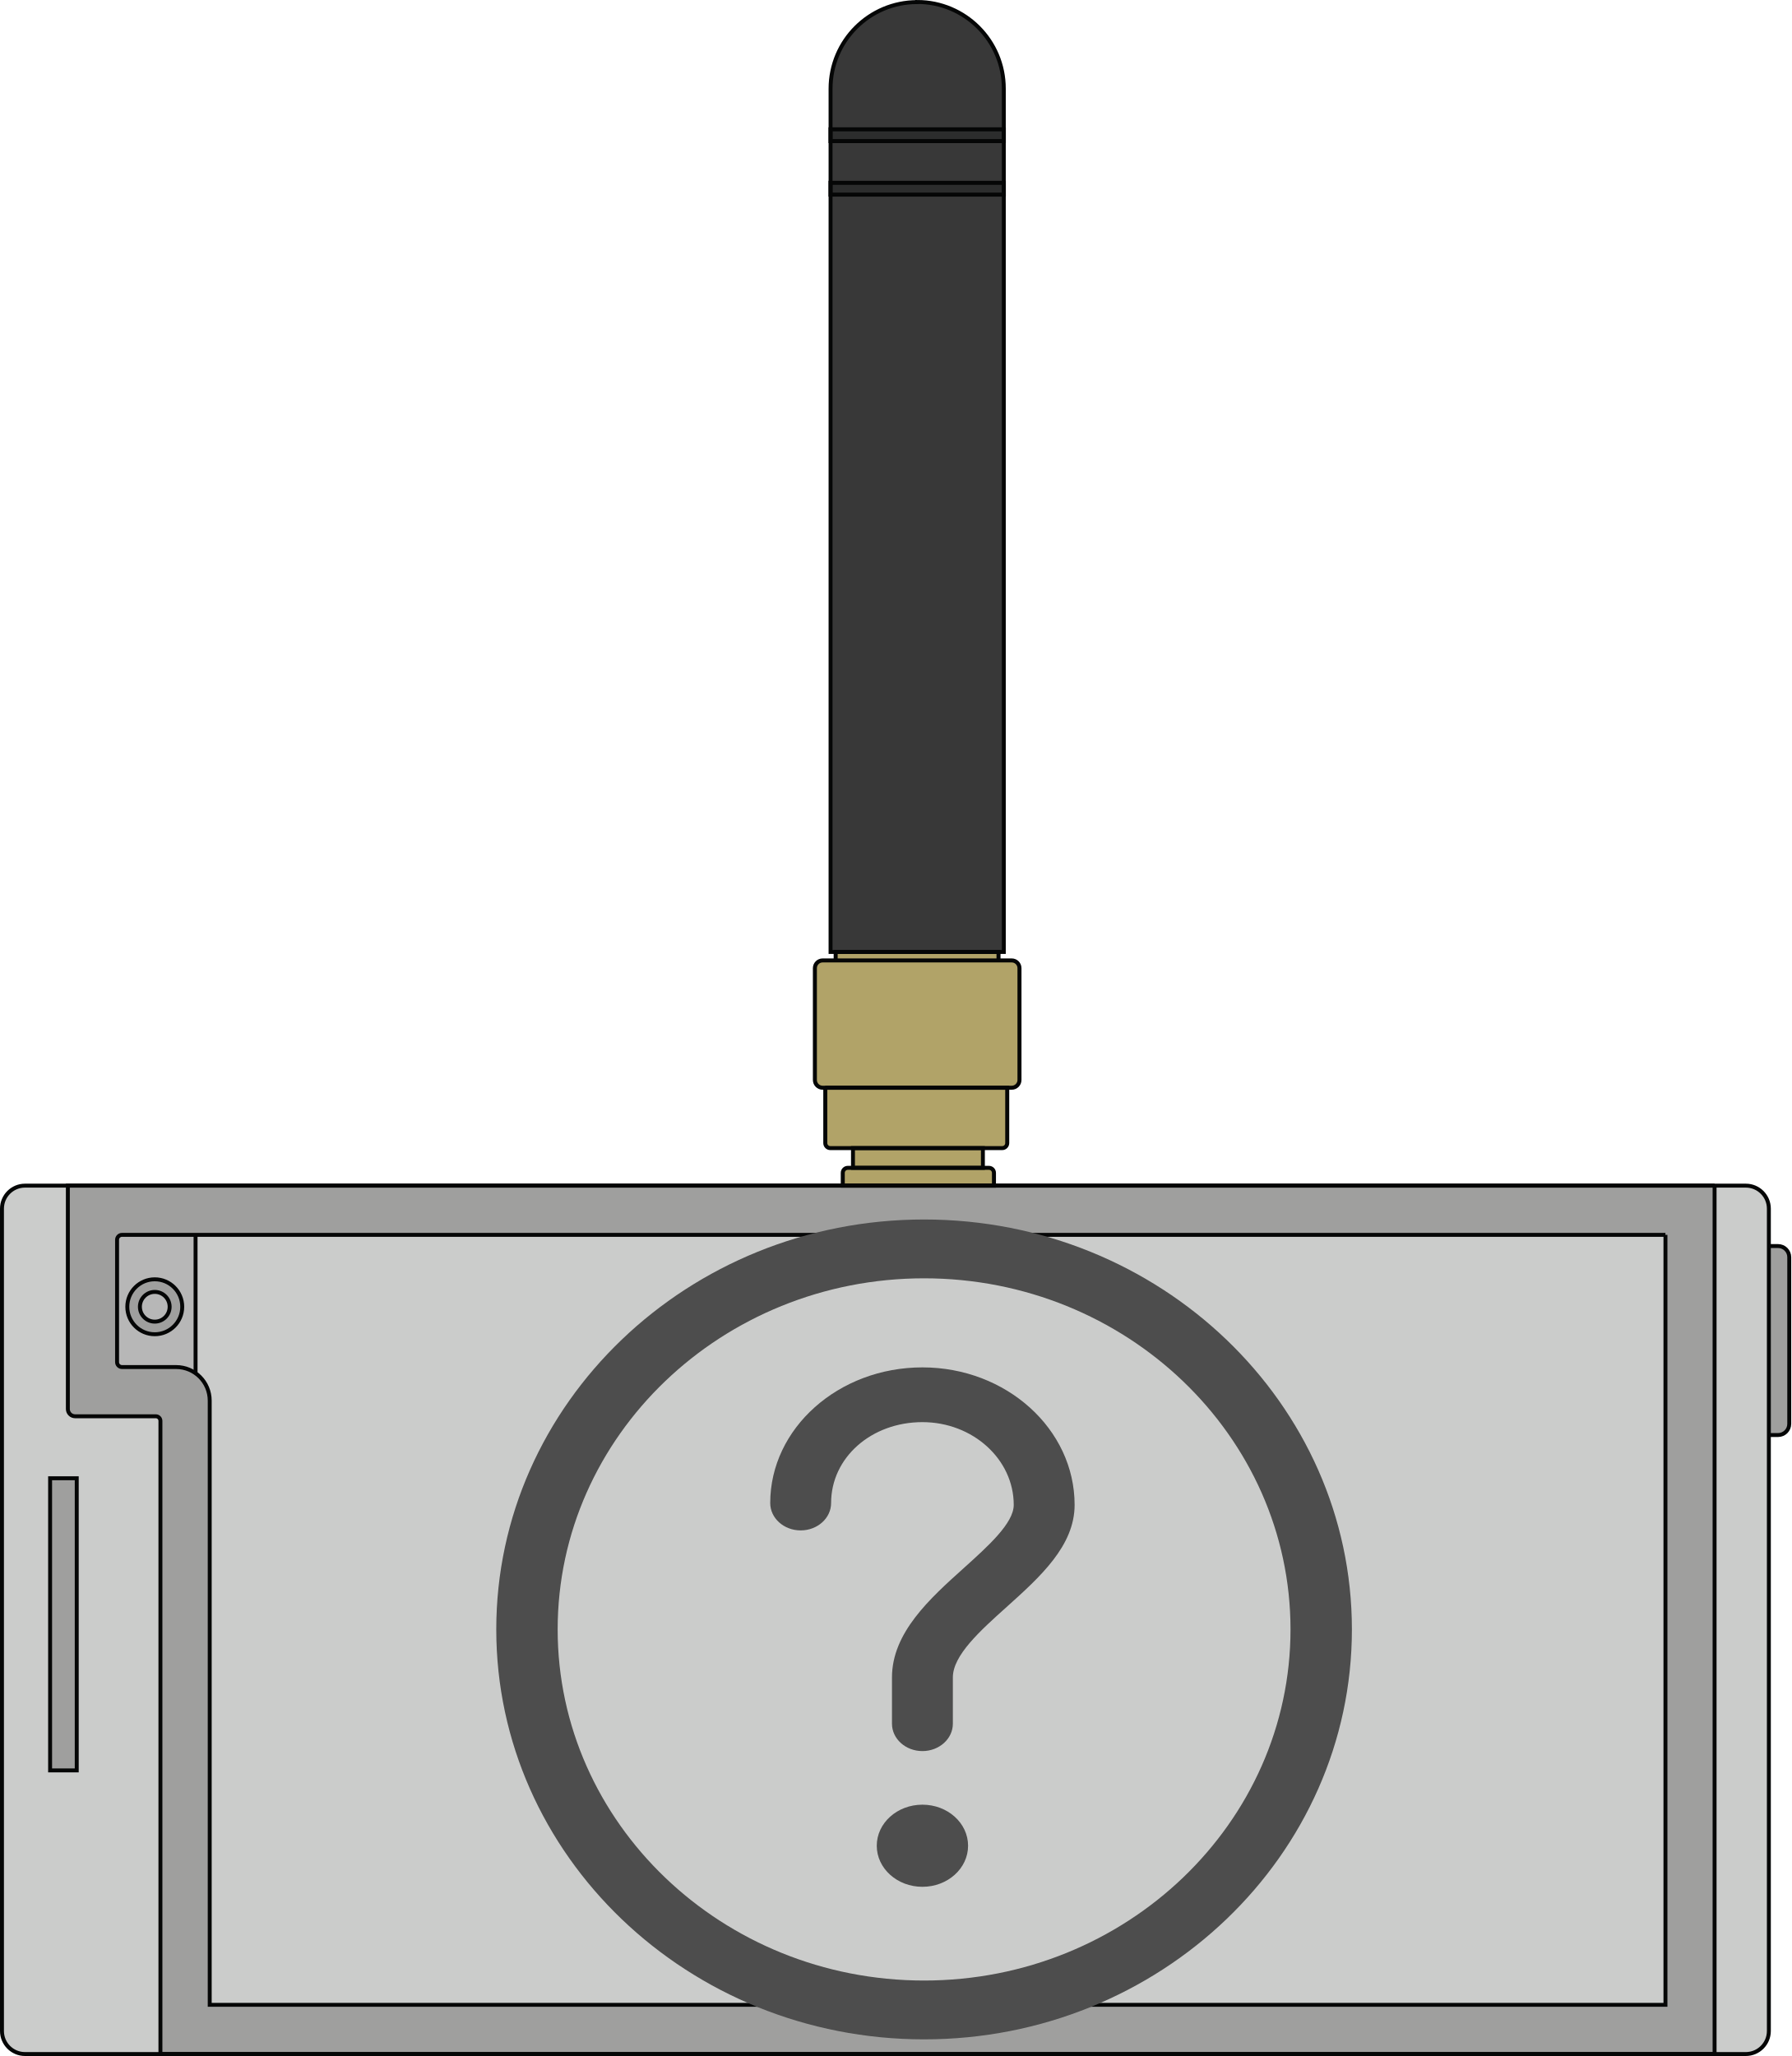
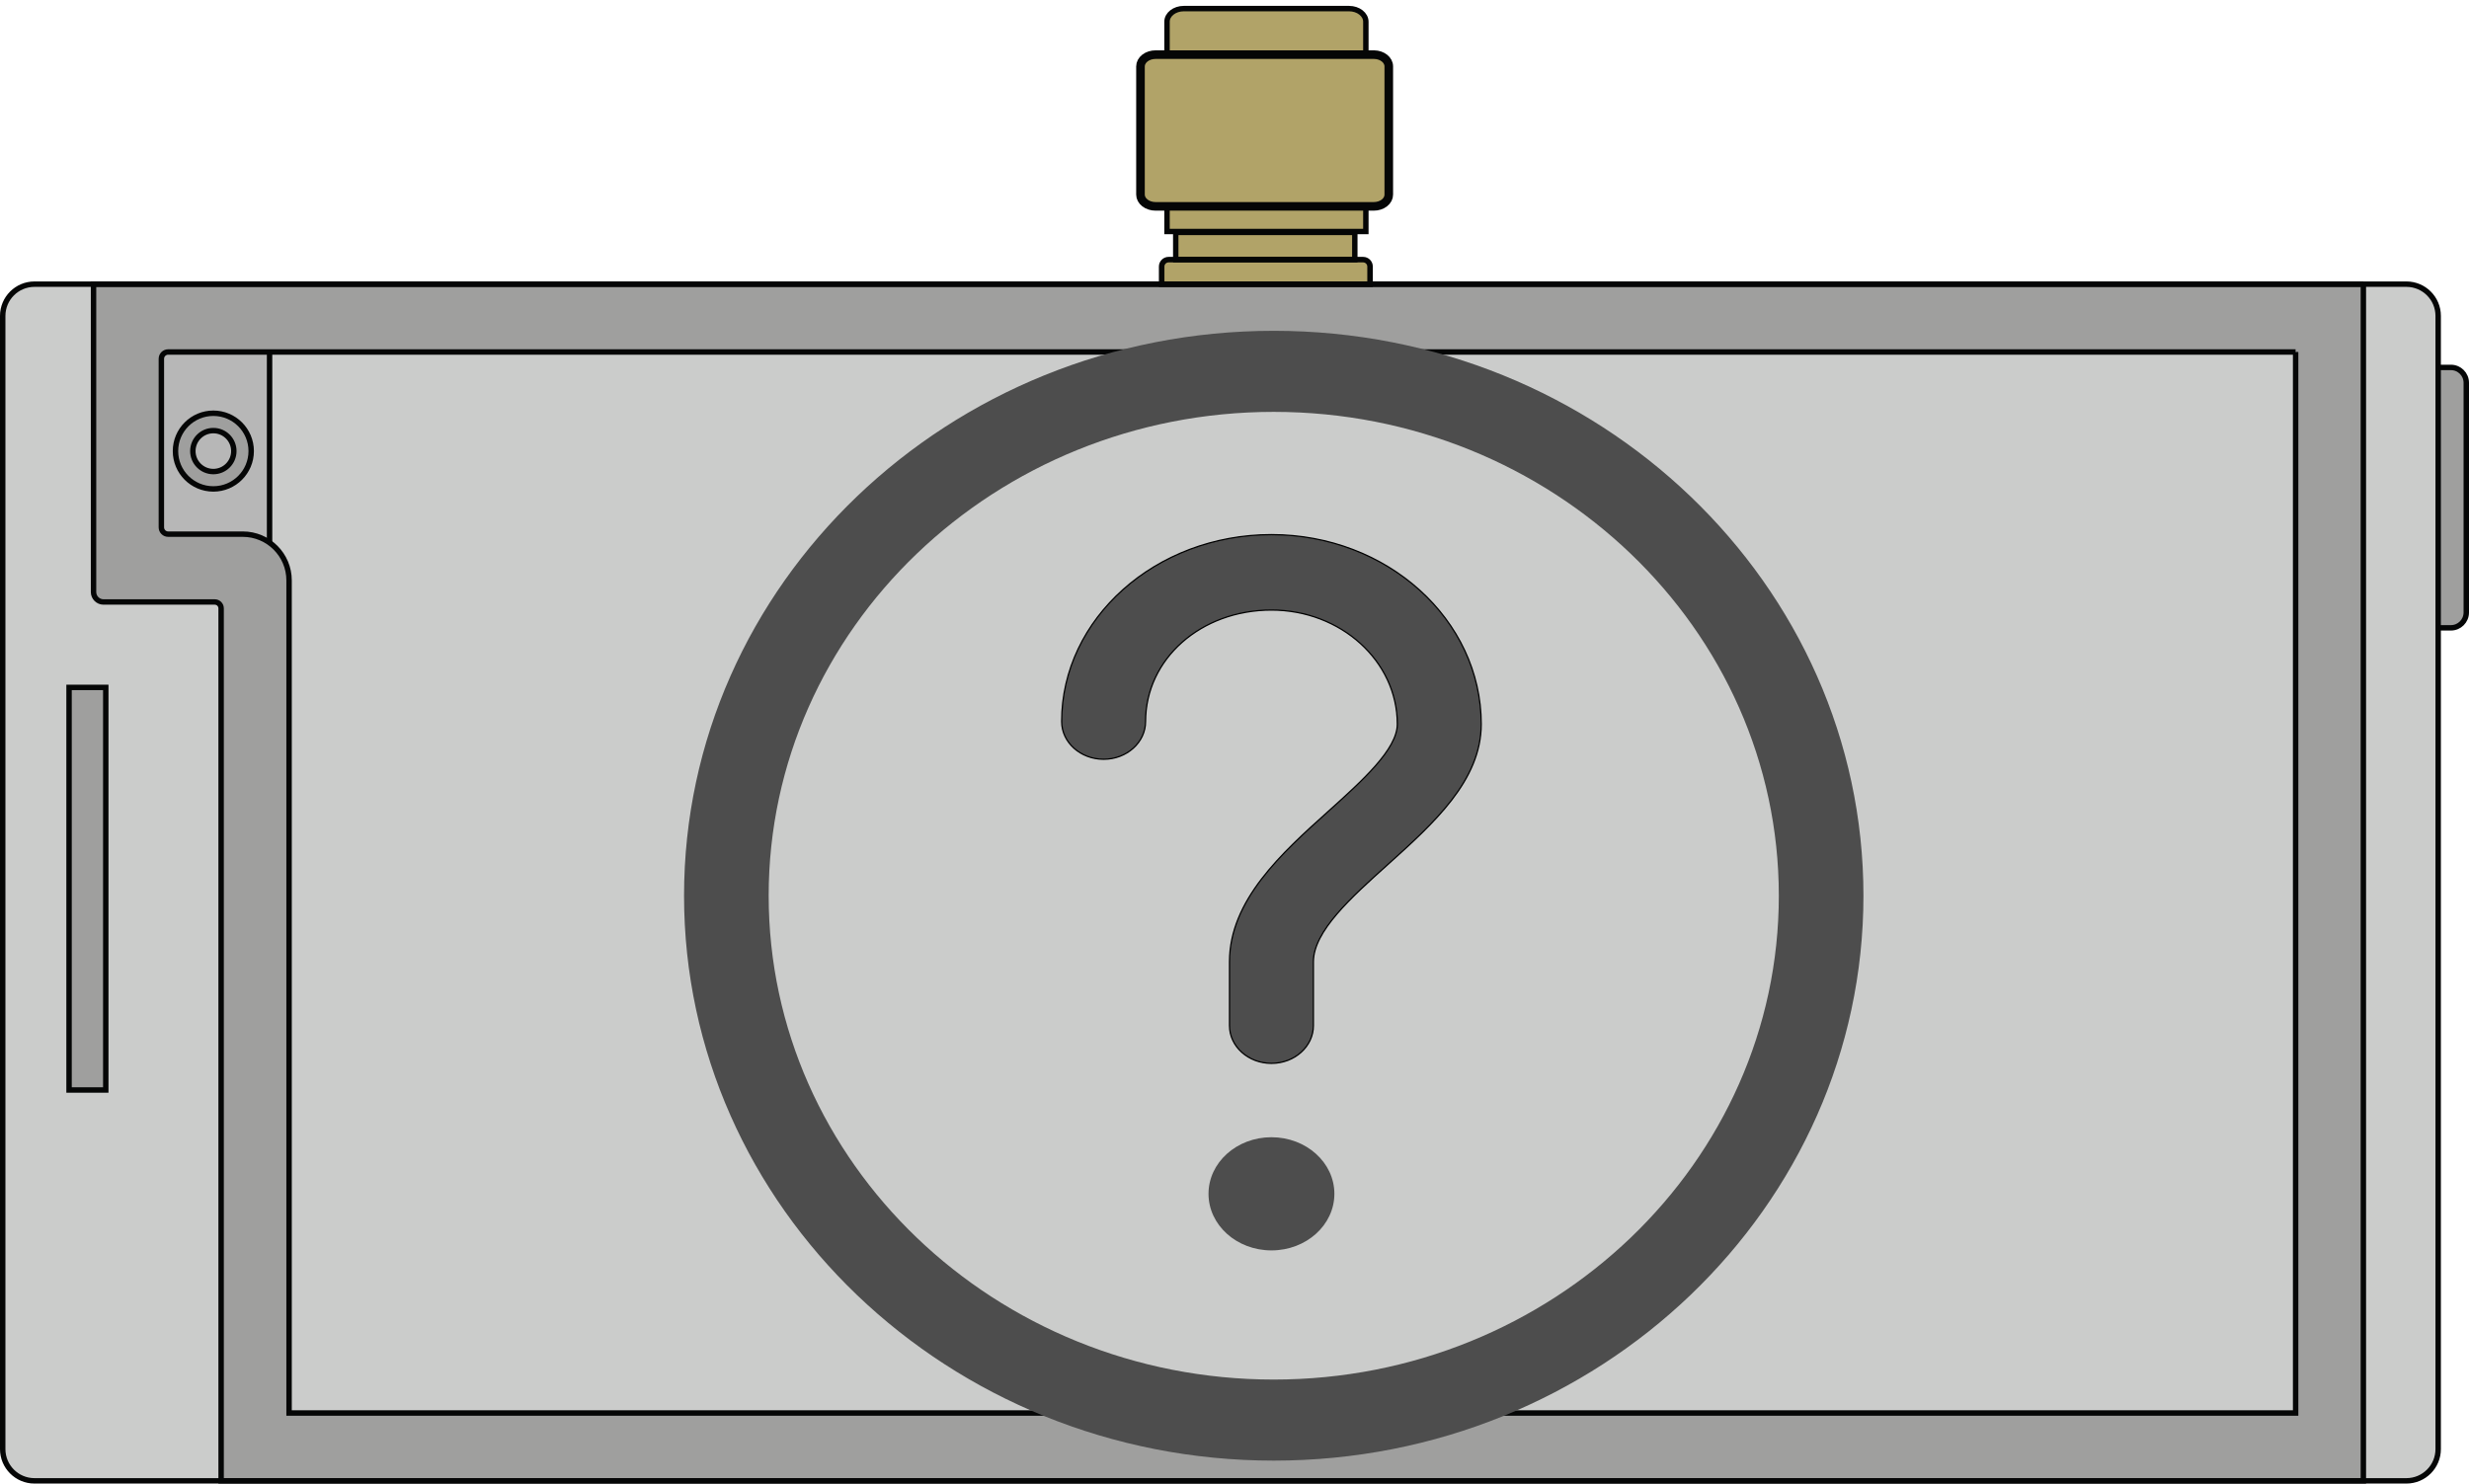
- <svg xmlns="http://www.w3.org/2000/svg" class="svg-icon" style="overflow:hidden;fill:currentColor" viewBox="0 0 909.88 1044.37" version="1.1" id="svg3" xml:space="preserve" width="909.88" height="1044.37">
+ <svg xmlns="http://www.w3.org/2000/svg" class="svg-icon" style="overflow:hidden;fill:currentColor" version="1.1" id="svg3" xml:space="preserve" width="909.88" height="546.855">
  <defs id="defs3">
-     <style id="style1">.cls-1{fill:#383838;}.cls-2{fill:#9f9f9e;}.cls-3{fill:#cbcccb;}.cls-4{fill:#b7b7b7;}.cls-5{fill:#353535;}.cls-6{fill:#b1a368;}.cls-7{fill:#2c2d2d;}.cls-10,.cls-11,.cls-8,.cls-9{fill:none;stroke:#050606;}.cls-10,.cls-11,.cls-8{stroke-miterlimit:10;}.cls-8,.cls-9{stroke-width:2px;}.cls-9{stroke-linecap:round;stroke-linejoin:round;}.cls-10{stroke-width:2.04px;}.cls-11{stroke-width:1.99px;}.cls-12{fill:#c08c2d;}.cls-13{fill:#af7a2b;}</style>
+     <style id="style1">.cls-2{fill:#9f9f9e}.cls-3{fill:#cbcccb}.cls-6{fill:#b1a368}.cls-8{fill:none;stroke:#050606;stroke-miterlimit:10;stroke-width:2px}</style>
  </defs>
-   <g id="Layer_7" data-name="Layer 7" transform="translate(-646.6554,-260.5447)">
-     <path class="cls-2" d="m 1545.175,893.495 h 4.69 a 5.67,5.67 0 0 1 5.67,5.67 v 84.65 a 5.67,5.67 0 0 1 -5.67,5.67 h -4.69" id="path1-4" />
+   <g id="Layer_7" data-name="Layer 7" transform="translate(-646.655 -758.06)">
+     <path class="cls-2" d="M1545.175 893.495h4.69a5.67 5.67 0 0 1 5.67 5.67v84.65a5.67 5.67 0 0 1-5.67 5.67h-4.69" id="path1-4" />
    <rect class="cls-3" x="647.655" y="862.805" width="897.52" height="441.11" rx="11.7" id="rect2" />
-     <path class="cls-2" d="m 681.125,862.805 v 113.48 a 3.67,3.67 0 0 0 3.67,3.67 h 41 a 2.35,2.35 0 0 1 2.35,2.35 V 1303.915 H 1517.605 V 862.805 Z M 1492.645,1278.915 H 753.185 V 972.015 a 17.06,17.06 0 0 0 -17.06,-17.06 h -27.5 a 2.5,2.5 0 0 1 -2.5,-2.5 v -62.15 a 2.5,2.5 0 0 1 2.5,-2.5 h 784 z" id="path2-7" />
-     <path class="cls-3" d="M 1492.645,887.805 V 1278.915 H 753.185 V 972.015 a 17,17 0 0 0 -7.2,-13.92 v -70.29 z" id="path3-7" />
-     <path class="cls-4" d="m 745.985,887.805 v 70.29 a 17,17 0 0 0 -9.86,-3.14 h -27.5 a 2.5,2.5 0 0 1 -2.5,-2.5 v -62.15 a 2.5,2.5 0 0 1 2.5,-2.5 z" id="path4" />
-     <rect class="cls-2" x="672.105" y="1011.445" width="13.53" height="148.4" id="rect4" />
-     <rect class="cls-6" x="1060.592" y="748.405" width="103.92" height="64.66" rx="3.93" id="rect6" />
-     <path class="cls-6" d="m 1077.292,853.765 h 71.71 a 2.55,2.55 0 0 1 2.55,2.55 v 6.48 h -76.8 v -6.48 a 2.55,2.55 0 0 1 2.54,-2.55 z" id="path7" />
-     <path class="cls-6" d="m 1065.862,813.065 h 92.43 v 28.12 a 2.55,2.55 0 0 1 -2.55,2.55 h -87.32 a 2.55,2.55 0 0 1 -2.55,-2.55 v -28.12 z" id="path8" />
-     <rect class="cls-6" x="1079.942" y="843.735" width="65.99" height="10.03" id="rect8" />
-     <polyline class="cls-6" points="1359.86 750.8 1359.86 746.51 1277.14 746.51 1277.14 750.8" id="polyline8" transform="translate(-205.9977,-2.395322)" />
-     <path class="cls-1" d="m 1112.552,261.545 v 0 a 44,44 0 0 1 44,44 v 438.57 h -88 v -438.51 a 44,44 0 0 1 44,-44 z" id="path9" />
-     <rect class="cls-7" x="1068.533" y="326.225" width="88.04" height="5.99" id="rect9" />
-     <rect class="cls-7" x="1068.533" y="353.415" width="88.04" height="5.99" id="rect10" />
-     <path class="cls-8" d="M 1492.645,887.805 V 1278.915 H 753.185 V 972.015 a 17.06,17.06 0 0 0 -17.06,-17.06 h -27.5 a 2.5,2.5 0 0 1 -2.5,-2.5 v -62.15 a 2.5,2.5 0 0 1 2.5,-2.5 h 784 m 25,-25 H 681.125 v 113.48 a 3.68,3.68 0 0 0 3.67,3.67 h 41 a 2.35,2.35 0 0 1 2.35,2.35 V 1303.915 H 1517.605 V 862.805 Z" id="path10" />
-     <line class="cls-8" x1="745.995" y1="958.095" x2="745.995" y2="887.805" id="line10" />
-     <rect class="cls-8" x="672.105" y="1011.445" width="13.53" height="148.4" id="rect11" />
-     <path class="cls-8" d="m 1545.175,893.495 h 4.69 a 5.67,5.67 0 0 1 5.67,5.67 v 84.65 a 5.67,5.67 0 0 1 -5.67,5.67 h -4.69" id="path14" />
-     <path class="cls-8" d="m 1112.552,261.545 v 0 a 44,44 0 0 1 44,44 v 438.57 h -88 v -438.51 a 44,44 0 0 1 44,-44 z" id="path15" />
-     <rect class="cls-10" x="1060.592" y="748.405" width="103.92" height="64.66" rx="3.93" id="rect15" />
-     <path class="cls-10" d="m 1077.292,853.765 h 71.71 a 2.55,2.55 0 0 1 2.55,2.55 v 6.48 h -76.8 v -6.48 a 2.55,2.55 0 0 1 2.54,-2.55 z" id="path16" />
-     <path class="cls-10" d="m 1065.862,813.065 h 92.43 v 28.12 a 2.55,2.55 0 0 1 -2.55,2.55 h -87.32 a 2.55,2.55 0 0 1 -2.55,-2.55 v -28.12 z" id="path17" />
-     <rect class="cls-11" x="1079.942" y="843.735" width="65.99" height="10.03" id="rect17" />
-     <polyline class="cls-10" points="1359.86 750.8 1359.86 746.51 1277.14 746.51 1277.14 750.8" id="polyline17" transform="translate(-205.9977,-2.395322)" />
-     <rect class="cls-10" x="1068.533" y="326.225" width="88.04" height="5.99" id="rect18" />
-     <rect class="cls-10" x="1068.533" y="353.415" width="88.04" height="5.99" id="rect19" />
-     <path class="cls-2" d="m 725.275,910.385 a 14,14 0 1 0 14,14 13.95,13.95 0 0 0 -14,-14 z m 0,21.5 a 7.55,7.55 0 1 1 7.54,-7.55 7.55,7.55 0 0 1 -7.54,7.55 z" id="path19" />
+     <path class="cls-2" d="M681.125 862.805v113.48a3.67 3.67 0 0 0 3.67 3.67h41a2.35 2.35 0 0 1 2.35 2.35v321.61h789.46v-441.11zm811.52 416.11h-739.46v-306.9a17.06 17.06 0 0 0-17.06-17.06h-27.5a2.5 2.5 0 0 1-2.5-2.5v-62.15a2.5 2.5 0 0 1 2.5-2.5h784z" id="path2-7" />
+     <path class="cls-3" d="M1492.645 887.805v391.11h-739.46v-306.9a17 17 0 0 0-7.2-13.92v-70.29z" id="path3-7" />
+     <path d="M745.985 887.805v70.29a17 17 0 0 0-9.86-3.14h-27.5a2.5 2.5 0 0 1-2.5-2.5v-62.15a2.5 2.5 0 0 1 2.5-2.5z" id="path4" style="fill:#b7b7b7" />
+     <path class="cls-2" id="rect4" d="M672.105 1011.445h13.53v148.4h-13.53z" />
+     <path class="cls-6" d="M1077.292 853.765h71.71a2.55 2.55 0 0 1 2.55 2.55v6.48h-76.8v-6.48a2.55 2.55 0 0 1 2.54-2.55z" id="path7" />
+     <path class="cls-8" d="M1082.92 761.226h60.884a6.196 4.845 0 0 1 6.196 4.846v77.326h-73.275v-77.326a6.196 4.845 0 0 1 6.196-4.846z" id="path39" style="fill:#b1a368" />
+     <rect class="cls-8" x="1066.983" y="778.199" width="91.505" height="55.957" rx="5.551" id="rect39" style="fill:#b1a368" />
+     <path class="cls-2" d="M1158.452 782.54v47.247a5.515 4.313 0 0 1-5.551 4.34h-80.367a5.551 4.341 0 0 1-5.587-4.34V782.54a5.551 4.341 0 0 1 5.587-4.341h80.51a5.515 4.313 0 0 1 5.408 4.34z" id="path41-4" style="fill:none;stroke:#050606;stroke-width:3.167;stroke-miterlimit:10" />
+     <path class="cls-6" id="rect8" d="M1079.942 843.735h65.99v10.03h-65.99z" />
+     <path class="cls-8" d="M1492.645 887.805v391.11h-739.46v-306.9a17.06 17.06 0 0 0-17.06-17.06h-27.5a2.5 2.5 0 0 1-2.5-2.5v-62.15a2.5 2.5 0 0 1 2.5-2.5h784m25-25h-836.5v113.48a3.68 3.68 0 0 0 3.67 3.67h41a2.35 2.35 0 0 1 2.35 2.35v321.61h789.46v-441.11z" id="path10" />
+     <path class="cls-8" id="line10" d="M745.995 958.095v-70.29" />
+     <path class="cls-8" id="rect11" d="M672.105 1011.445h13.53v148.4h-13.53z" />
+     <path class="cls-8" d="M1545.175 893.495h4.69a5.67 5.67 0 0 1 5.67 5.67v84.65a5.67 5.67 0 0 1-5.67 5.67h-4.69" id="path14" />
+     <path d="M1077.292 853.765h71.71a2.55 2.55 0 0 1 2.55 2.55v6.48h-76.8v-6.48a2.55 2.55 0 0 1 2.54-2.55z" id="path16" style="stroke-width:2.04px;stroke-miterlimit:10;fill:none;stroke:#050606" />
+     <path id="rect17" style="stroke-width:1.99px;stroke-miterlimit:10;fill:none;stroke:#050606" d="M1079.942 843.735h65.99v10.03h-65.99z" />
+     <path class="cls-2" d="M725.275 910.385a14 14 0 1 0 14 14 13.95 13.95 0 0 0-14-14zm0 21.5a7.55 7.55 0 1 1 7.54-7.55 7.55 7.55 0 0 1-7.54 7.55z" id="path19" />
    <circle class="cls-8" cx="725.275" cy="924.335" r="7.55" id="circle19" />
    <circle class="cls-8" cx="725.275" cy="924.335" r="13.95" id="circle20" />
+     <path d="M445.363 440.054c0 11.52 10.384 20.858 23.193 20.858 12.81 0 23.193-9.338 23.193-20.858 0-11.52-10.383-20.859-23.193-20.859-12.81 0-23.193 9.339-23.193 20.859z" fill="#ccc" id="path1" style="overflow:hidden;fill:#4d4d4d;stroke-width:.458" transform="translate(646.655 758.06)" />
+     <path d="M469.403 538.401c-119.834 0-217.316-93.406-217.316-208.23 0-114.825 97.482-208.231 217.316-208.231S686.72 215.346 686.72 330.17c0 114.825-97.482 208.231-217.316 208.231zm0-386.58c-102.635 0-186.131 80.005-186.131 178.35 0 98.329 83.496 178.35 186.131 178.35 102.62 0 186.132-80.02 186.132-178.35 0-98.345-83.512-178.35-186.132-178.35z" fill="#ccc" id="path2" style="overflow:hidden;fill:#4d4d4d;stroke-width:.475" transform="translate(646.655 758.06)" />
+     <path d="M468.556 391.967c-8.535 0-15.462-6.23-15.462-13.905v-23.515c0-22.75 19.327-40.132 36.397-55.47 12.509-11.264 25.45-22.889 25.45-32.164 0-23.18-20.811-42.037-46.385-42.037-26.007 0-46.386 18.05-46.386 41.091 0 7.676-6.927 13.906-15.462 13.906-8.536 0-15.462-6.23-15.462-13.906 0-37.99 34.68-68.903 77.31-68.903s77.31 31.33 77.31 69.85c0 20.816-17.549 36.585-34.51 51.84-13.453 12.07-27.337 24.557-27.337 35.779v23.514c0 7.677-6.927 13.92-15.463 13.92z" fill="#ccc" id="path3" style="overflow:hidden;fill:#4d4d4d;stroke-width:.458;stroke:#000;stroke-opacity:1" transform="translate(646.655 758.06)" />
    <rect class="cls-8" x="647.655" y="862.805" width="897.52" height="441.11" rx="11.7" id="rect28" />
  </g>
-   <path d="m 445.363,937.568 c 0,11.52 10.384,20.859 23.193,20.859 12.809,0 23.193,-9.339 23.193,-20.859 0,-11.52 -10.384,-20.859 -23.193,-20.859 -12.809,0 -23.193,9.339 -23.193,20.859 z" fill="#ccc" id="path1" style="fill:#4d4d4d;stroke-width:0.458" />
-   <path d="m 469.403,1035.916 c -119.834,0 -217.316,-93.406 -217.316,-208.231 0,-114.824 97.482,-208.231 217.316,-208.231 119.834,0 217.316,93.406 217.316,208.231 0,114.824 -97.482,208.231 -217.316,208.231 z m 0,-386.581 c -102.635,0 -186.131,80.006 -186.131,178.35 0,98.329 83.496,178.35 186.131,178.35 102.62,0 186.132,-80.02 186.132,-178.35 0,-98.344 -83.512,-178.35 -186.132,-178.35 z" fill="#ccc" id="path2" style="fill:#4d4d4d;stroke-width:0.475" />
-   <path d="m 468.556,889.482 c -8.536,0 -15.462,-6.23 -15.462,-13.905 v -23.515 c 0,-22.75 19.327,-40.132 36.397,-55.47 12.508,-11.264 25.451,-22.889 25.451,-32.164 0,-23.181 -20.812,-42.037 -46.386,-42.037 -26.007,0 -46.386,18.05 -46.386,41.092 0,7.676 -6.927,13.905 -15.462,13.905 -8.536,0 -15.462,-6.23 -15.462,-13.906 0,-37.99 34.68,-68.903 77.31,-68.903 42.63,0 77.31,31.33 77.31,69.849 0,20.817 -17.549,36.586 -34.511,51.841 -13.452,12.07 -27.336,24.558 -27.336,35.779 v 23.515 c 0,7.676 -6.927,13.92 -15.463,13.92 z" fill="#ccc" id="path3" style="fill:#4d4d4d;stroke-width:0.458" />
</svg>
